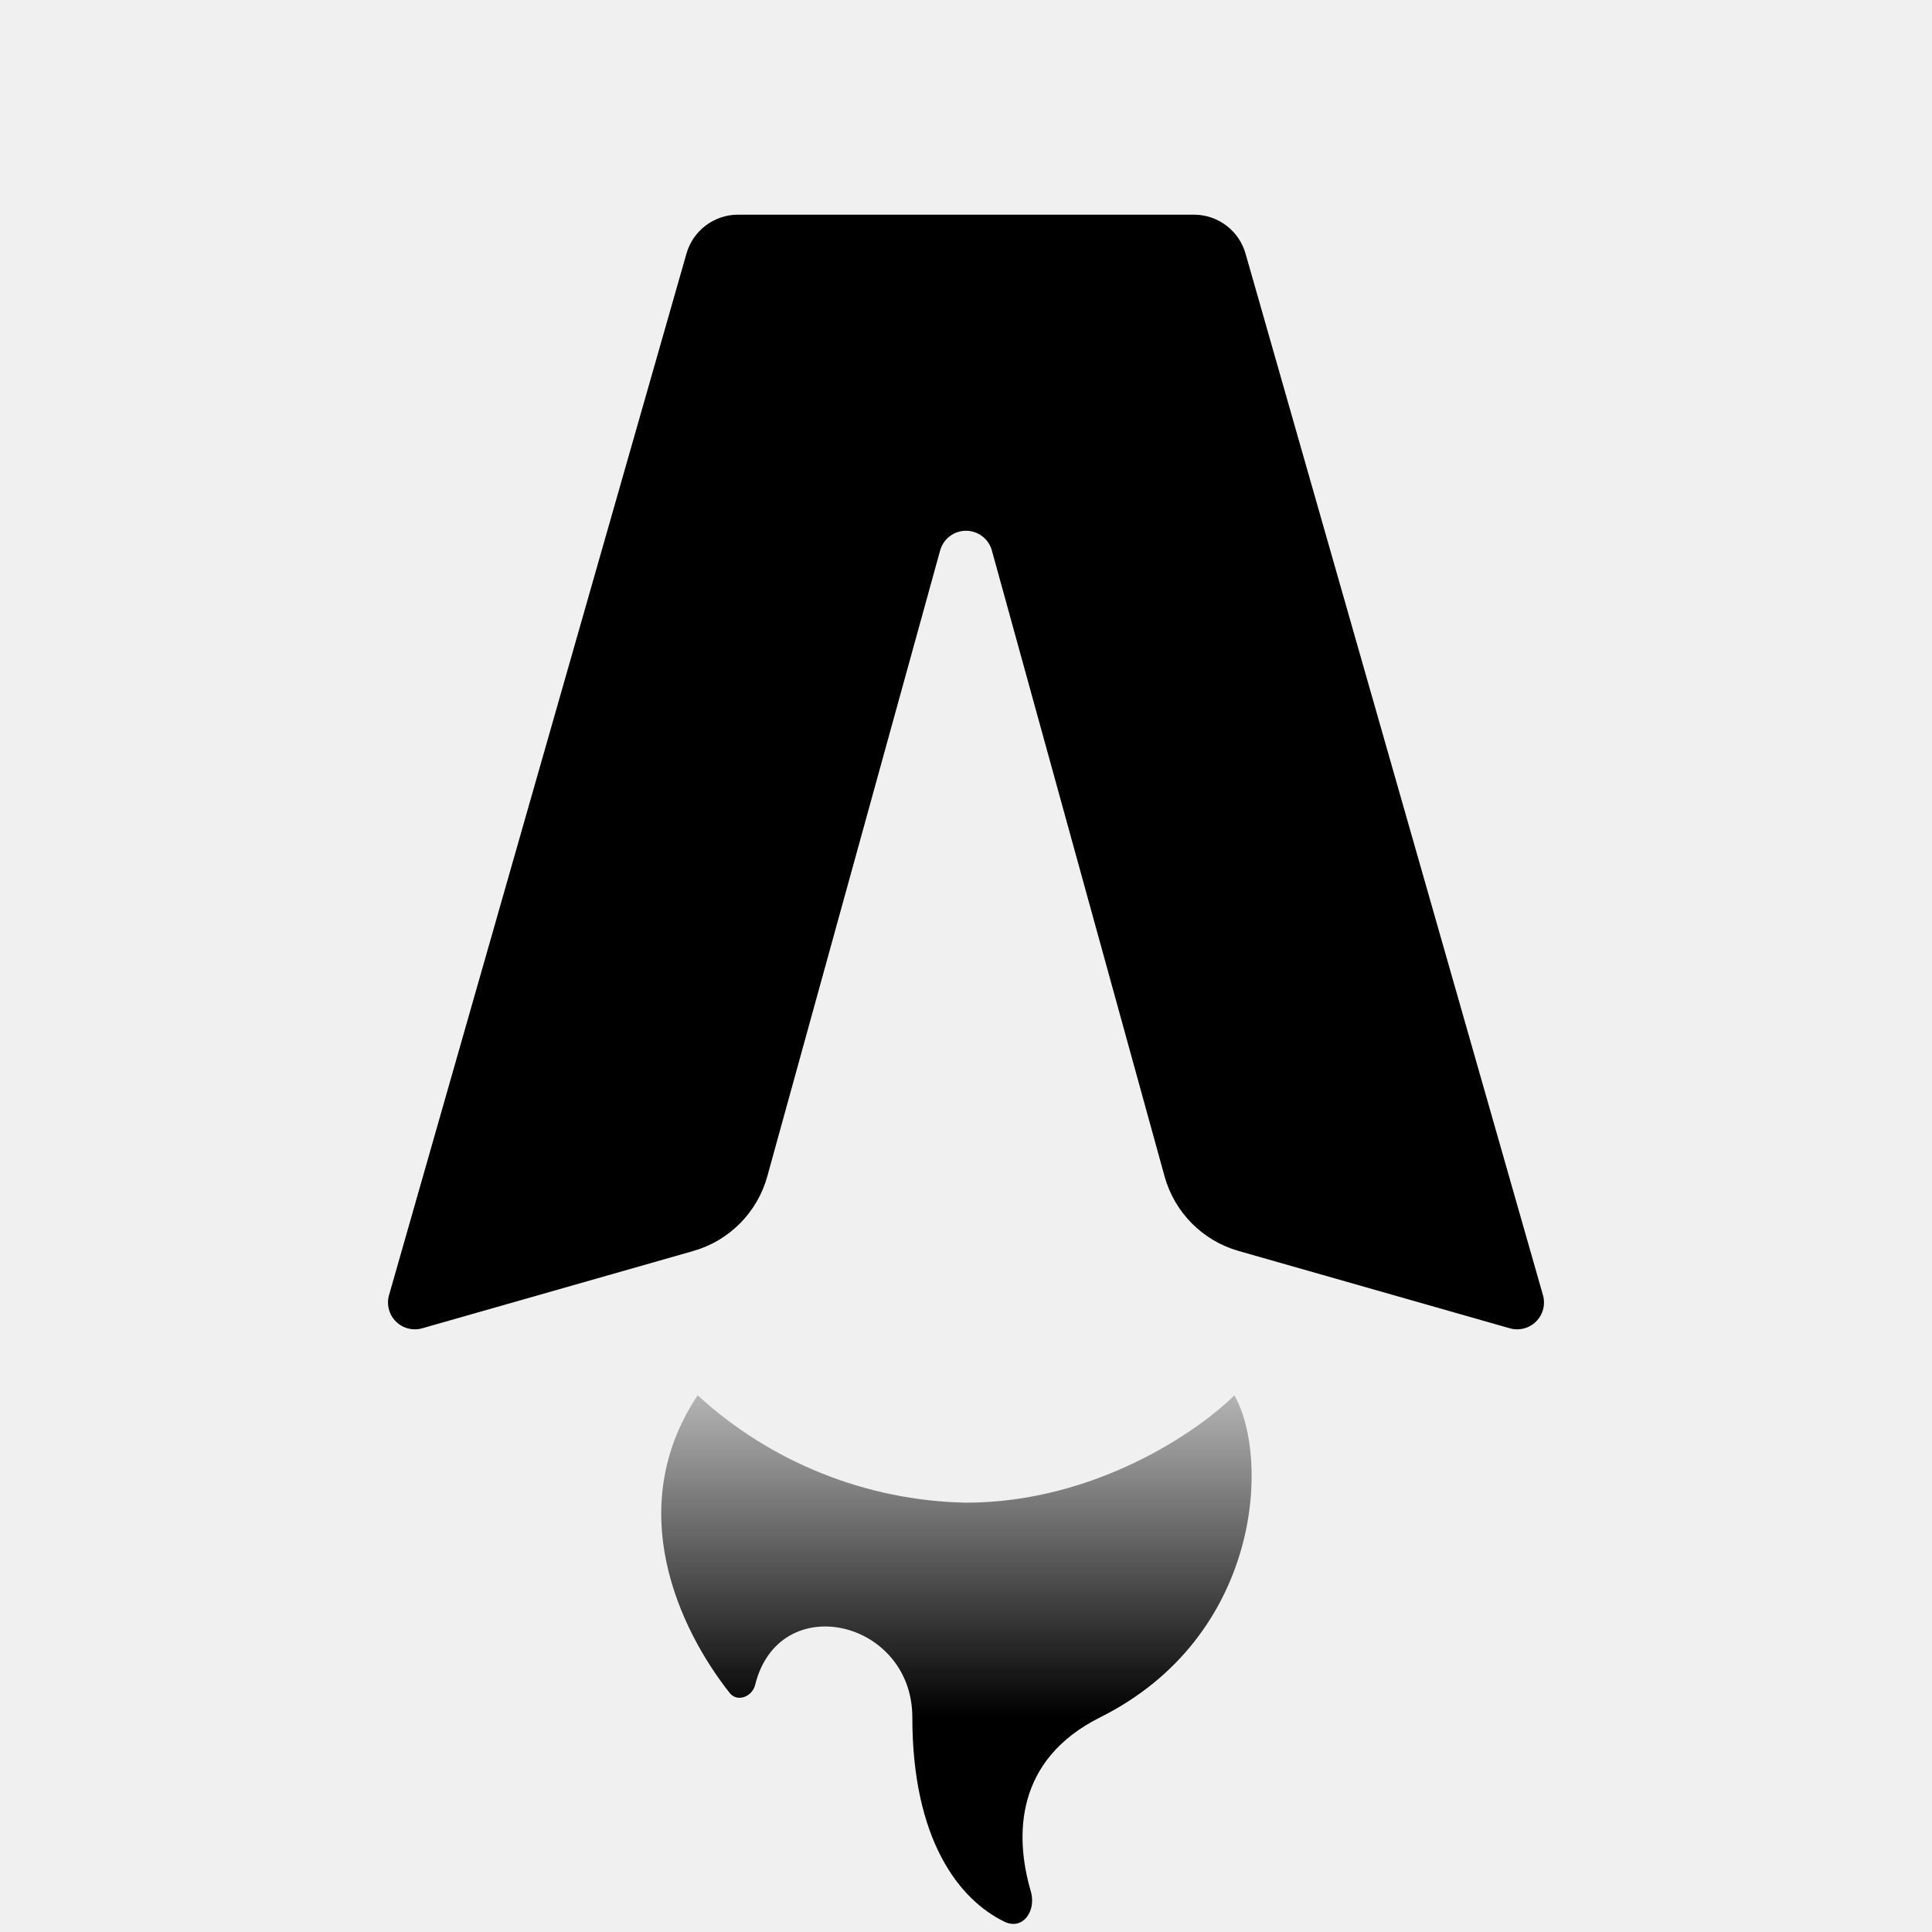
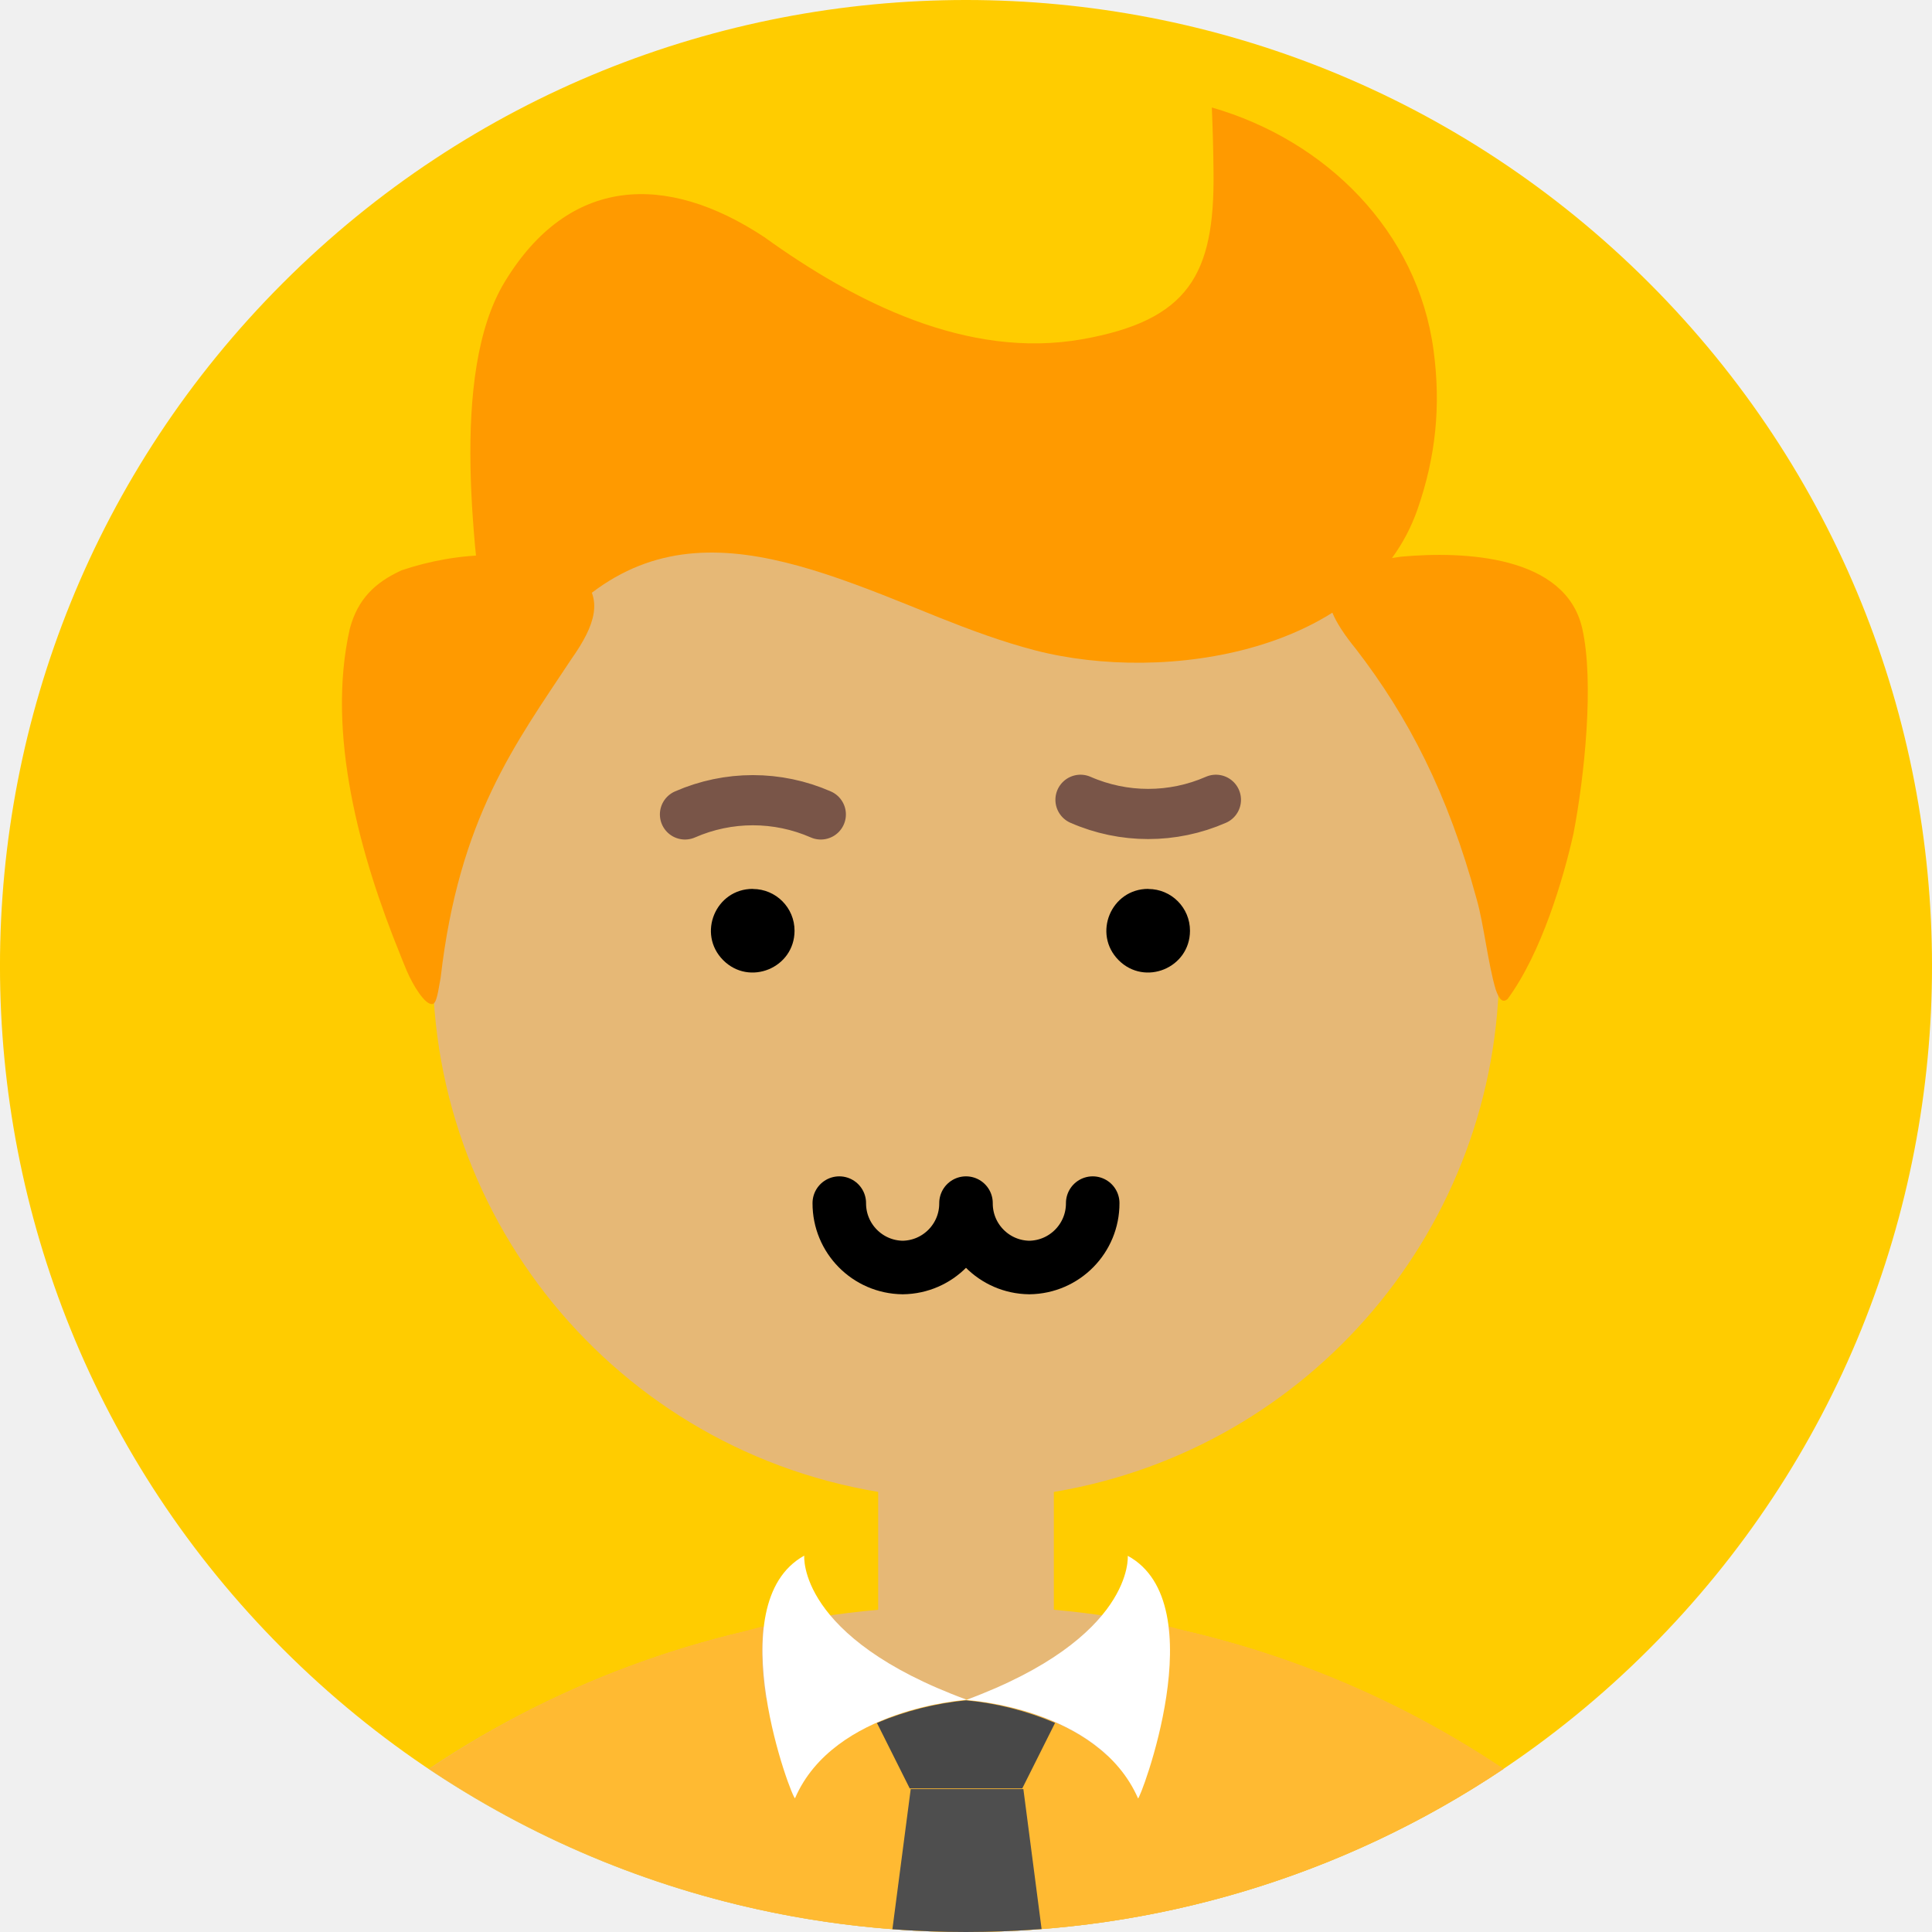
- <svg xmlns="http://www.w3.org/2000/svg" fill="none" viewBox="0 0 36 36">
-   <path fill="#000" d="M22.25 4h-8.5a1 1 0 0 0-.96.73l-5.54 19.4a.5.5 0 0 0 .62.62l5.05-1.44a2 2 0 0 0 1.38-1.4l3.22-11.66a.5.5 0 0 1 .96 0l3.22 11.67a2 2 0 0 0 1.38 1.39l5.05 1.44a.5.5 0 0 0 .62-.62l-5.54-19.4a1 1 0 0 0-.96-.73Z" />
-   <path fill="url(#gradient)" d="M18 28a7.63 7.63 0 0 1-5-2c-1.4 2.1-.35 4.35.6 5.55.14.17.41.07.47-.15.44-1.8 2.93-1.22 2.93.6 0 2.28.87 3.4 1.72 3.81.34.16.59-.2.49-.56-.31-1.05-.29-2.46 1.29-3.25 3-1.5 3.17-4.83 2.5-6-.67.67-2.6 2-5 2Z" />
-   <defs>
-     <linearGradient id="gradient" x1="16" x2="16" y1="32" y2="24" gradientUnits="userSpaceOnUse">
-       <stop stop-color="#000" />
-       <stop offset="1" stop-color="#000" stop-opacity="0" />
-     </linearGradient>
-   </defs>
-   <style>
-     @media (prefers-color-scheme:dark){:root{filter:invert(100%)}}
-   </style>
+ <svg xmlns="http://www.w3.org/2000/svg" viewBox="0 0 231 231">
+   <path d="M33.83,33.83a115.5,115.5,0,1,1,0,163.34,115.49,115.49,0,0,1,0-163.34Z" style="fill:#fc0;" />
+   <path d="m115.5 51.75a63.75 63.75 0 0 0-10.5 126.63v14.09a115.5 115.5 0 0 0-53.729 19.027 115.5 115.5 0 0 0 128.46 0 115.5 115.5 0 0 0-53.729-19.029v-14.084a63.75 63.75 0 0 0 53.25-62.881 63.75 63.75 0 0 0-63.65-63.75 63.75 63.75 0 0 0-0.1 0z" style="fill:#e6b876;" />
+   <path d="m116 203.13c-0.12 0-0.25 0.12-0.49 0.12s-0.25-0.12-0.49-0.12zm-27.29-8c0.87-0.25 1.72-0.47 2.56-0.69a32.37 32.37 0 0 0 0.3 8.57 21.5 21.5 0 0 0 7 6.88c6.41-6 16.8-6.64 16.8-6.64s10.5 0.58 17 6.69a21.61 21.61 0 0 0 6.93-6.66 32.34 32.34 0 0 0 0.35-8.84l2.13 0.56a114.79 114.79 0 0 1 38 16.5 115.53 115.53 0 0 1-128.46 0 114.64 114.64 0 0 1 37.38-16.37z" style="fill:#FFBA32;" />
+   <path d="m126.15 206-3.92 7.83h-13.46l-3.92-7.83a36.59 36.59 0 0 1 10.65-2.7 35.66 35.66 0 0 1 10.65 2.7z" style="fill:#484848;" />
+   <path d="m124.54 230.65-2.18-16.74h-13.47l-2.19 16.76c2.9 0.22 5.84 0.33 8.8 0.33s6.06-0.12 9-0.35z" style="fill:#4e4e4e;" />
+   <path d="m134.84 186s0.86 9.8-19.34 17.26c0 0 15.79 0.86 20.57 11.76 0.12 0.49 9.3-23.26-1.23-29z" style="fill:#fff;" />
+   <path d="m96.16 186c-10.41 5.76-1.35 29.39-1.1 29 4.65-10.78 20.56-11.76 20.56-11.76-20.32-7.45-19.46-17.24-19.46-17.24z" style="fill:#fff;" />
+   <path d="m41.835 75.131c-2.867 12.582 1.23 27.241 6.024 39.031 0.259 0.637 0.512 1.308 0.8 1.968 0.717 1.658 2.118 3.975 3.004 3.927 0.569-0.031 0.716-1.551 1.023-3.156 2.199-19.097 8.898-27.915 15.636-38.107 2.878-4.064 3.862-7.229 1.064-9.932-6.324-3.56-14.924-2.857-21.367-0.674-3.231 1.476-5.243 3.477-6.184 6.944zm125.65-8.568c7.65-0.706 19.714-0.131 21.694 8.568 1.455 6.408 0.269 17.747-1.054 24.579-1.196 5.32-3.807 14.231-7.878 19.75-0.556 0.445-0.969 0.137-1.416-1.161-0.907-3.035-1.43-7.837-2.256-10.727-3.482-12.79-8.22-21.875-14.429-29.94-5.578-6.841-4.215-9.721 5.339-11.069z" style="fill:#ff9a00;" />
+   <path d="m112.27 73.826c-18.585-7.522-34.987-14.797-48.939 5.018-4.975 7.083-3.788 8.806-4.922 0.075-1.637-12.476-4.75-34.174 1.926-45.194 7.682-12.7 19.323-13.128 31.039-5.382 10.796 7.778 24.277 14.647 38.015 12.219 12.732-2.258 15.835-7.746 15.707-19.912-0.021-2.6-0.096-5.211-0.203-7.8 13.631 3.927 24.609 14.776 26.513 29.049 0.888 6.634 0.267 12.722-1.926 19.013-5.97 17.108-30.119 20.896-45.74 16.841-3.959-1.038-7.682-2.418-11.47-3.927z" style="fill:#ff9a00;" />
+   <path d="m145.38 95.628c-5.16 2.26-11.03 2.26-16.19 0m-47.29 1.75c5.176-2.269 11.065-2.269 16.24 0" style="fill:none;stroke-linecap:round;stroke-linejoin:round;stroke-width:6px;stroke:#795548;" />
+   <path d="m90.016 106.28c-4.451-0.011-6.69 5.366-3.551 8.52 3.139 3.154 8.525 0.939 8.535-3.512 0.006-2.752-2.22-4.99-4.973-4.996l-0.012-0.012zm47.281 0c-4.451-0.011-6.69 5.366-3.551 8.52 3.139 3.154 8.525 0.939 8.535-3.512 6e-3 -2.752-2.22-4.99-4.973-4.996l-0.012-0.012z" style="fill:#000;" />
+   <path d="m100.35 143.85a7.67 7.67 0 0 0 7.58 7.7v0a7.66 7.66 0 0 0 7.57-7.7 7.66 7.66 0 0 0 7.57 7.7v0a7.67 7.67 0 0 0 7.58-7.7" style="fill:none;stroke-linecap:round;stroke-linejoin:round;stroke-width:6.4px;stroke:#000;" />
+   <style>@media (prefers-color-scheme:dark){:root{filter:invert(100%)}}</style>
</svg>
